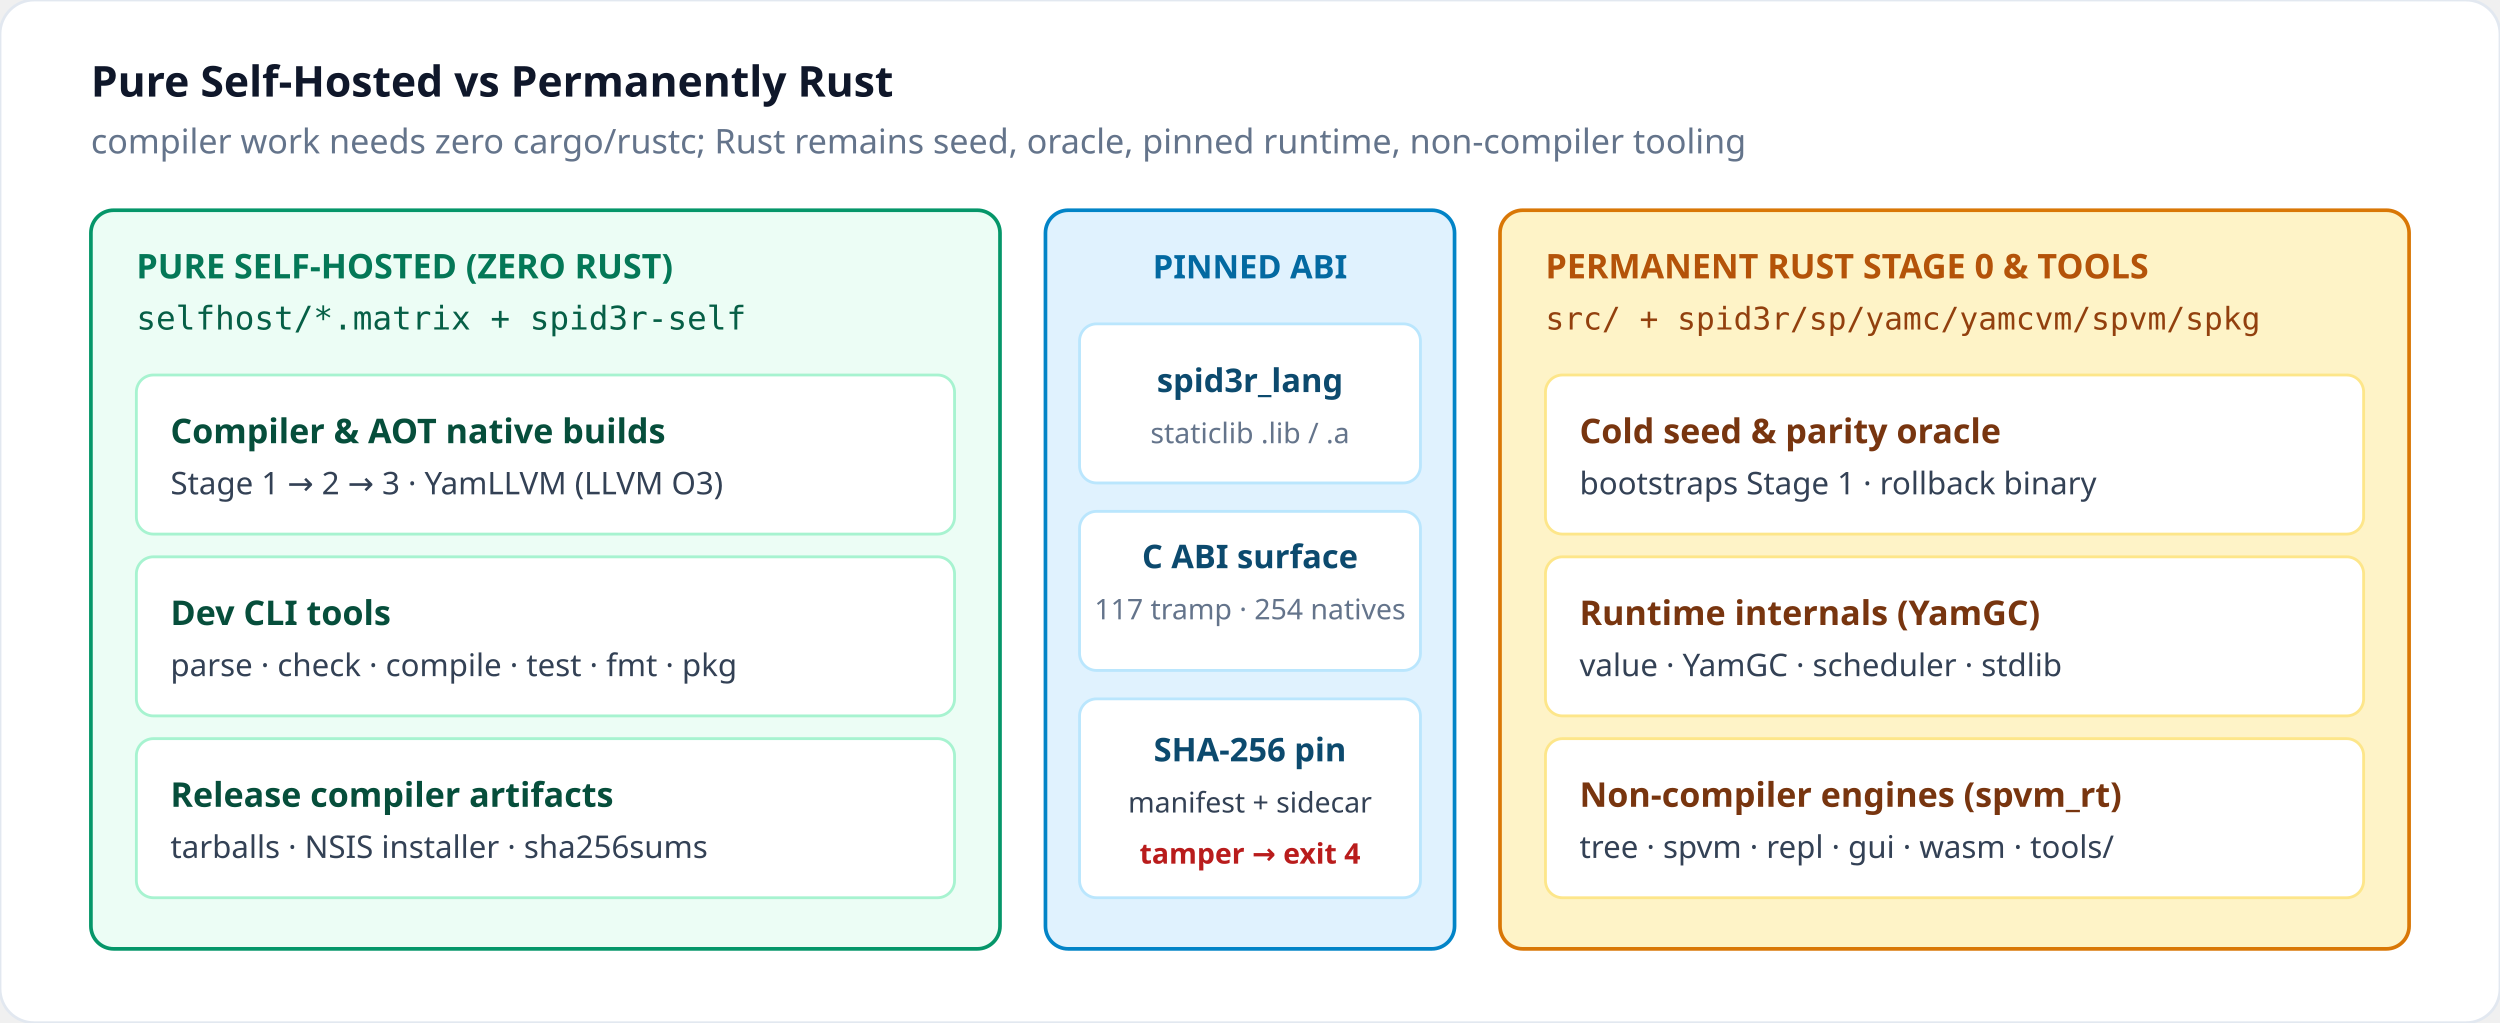
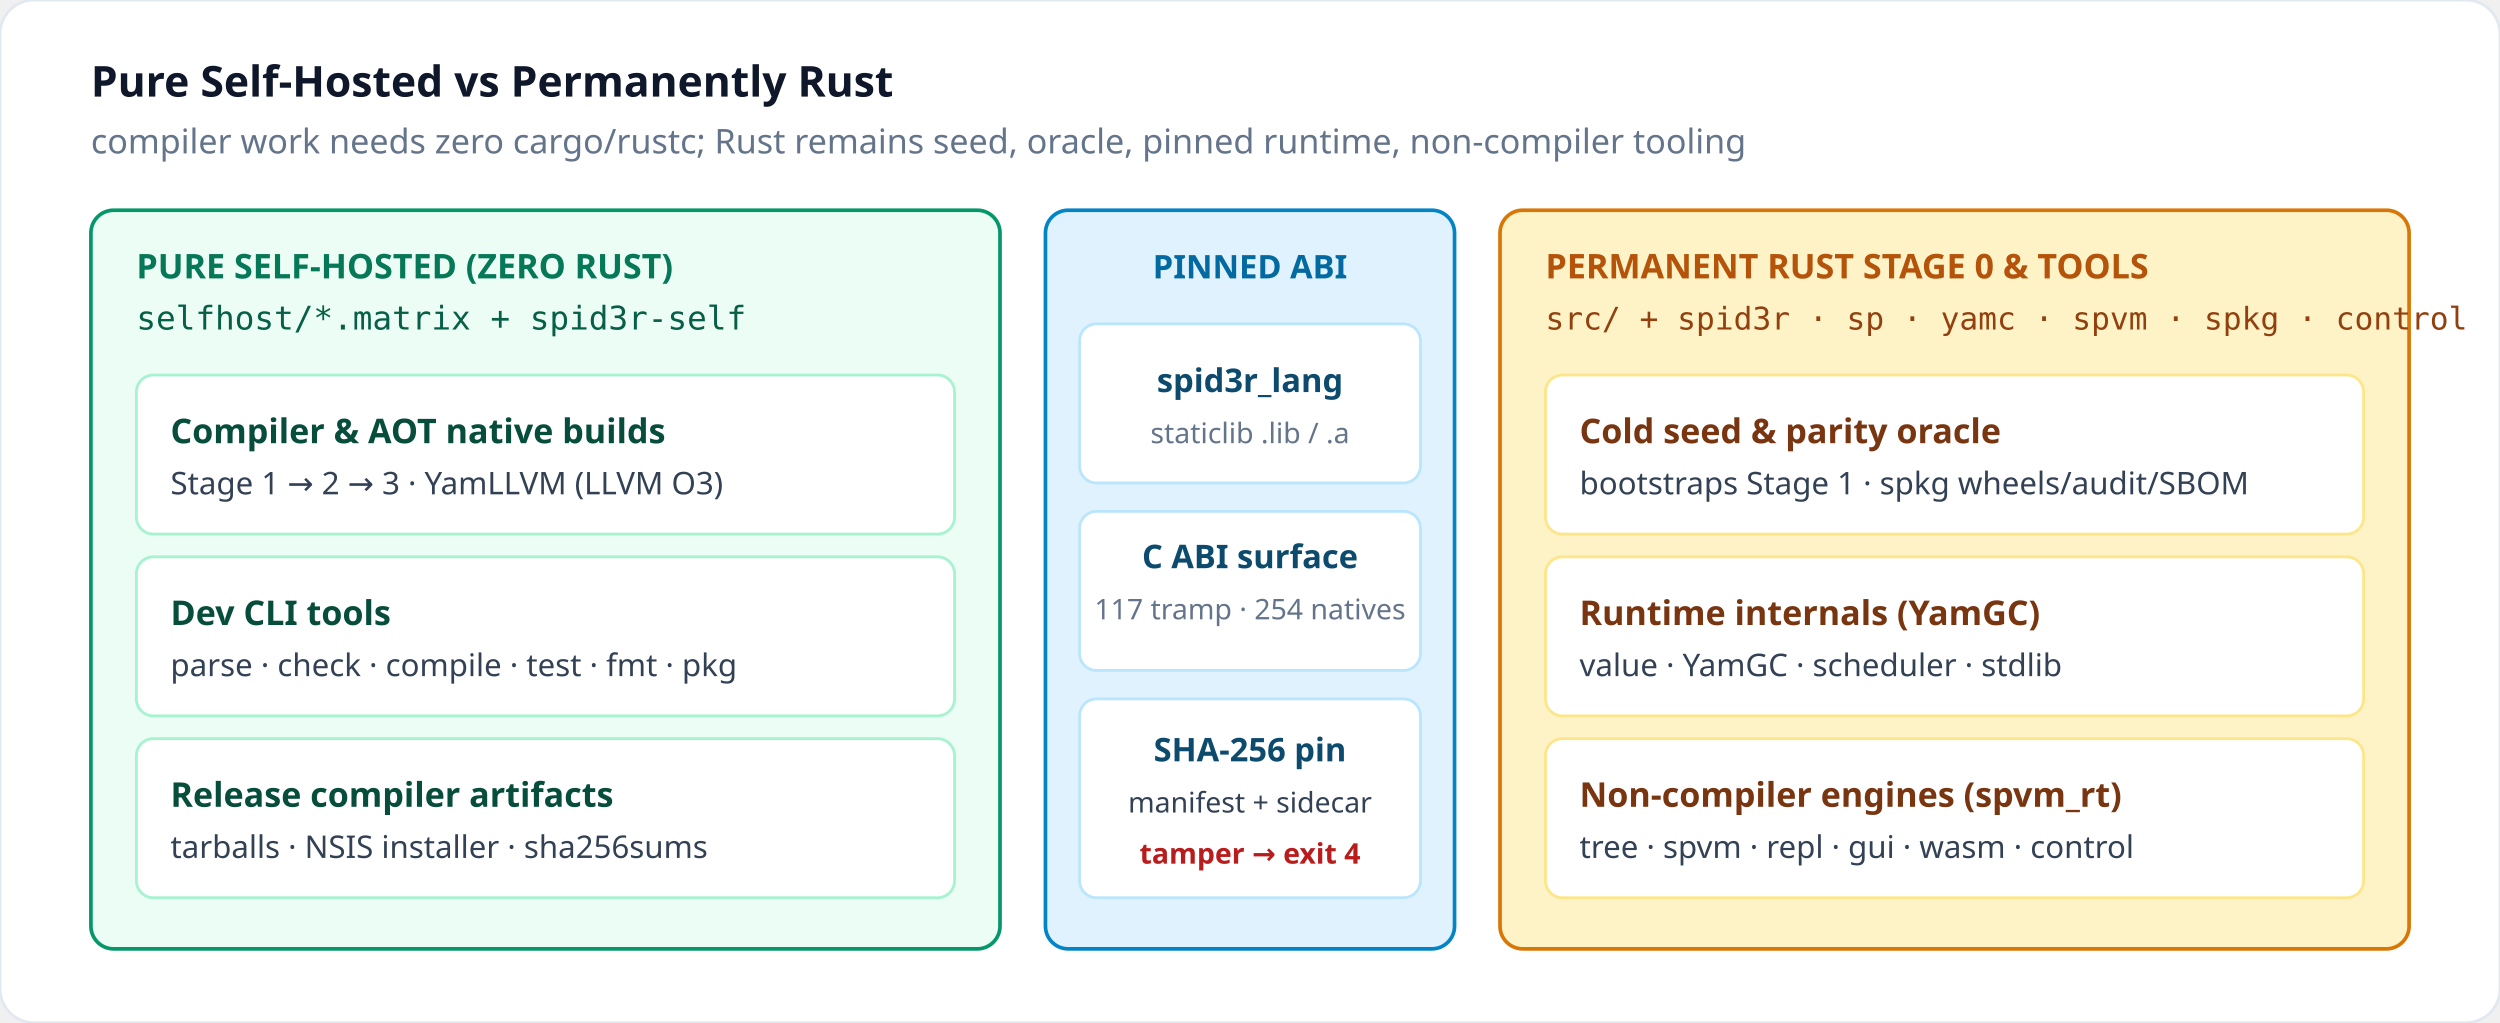
<svg xmlns="http://www.w3.org/2000/svg" viewBox="0 0 880 360" width="880" height="360" role="img">
  <rect x="0" y="0" width="880" height="360" rx="12" fill="#FFFFFF" stroke="#E2E8F0" stroke-width="1" />
  <text x="32" y="34" font-family="ui-sans-serif, system-ui, sans-serif" font-size="15" font-weight="700" fill="#0F172A">Pure Self-Hosted vs Permanently Rust</text>
  <text x="32" y="54" font-family="ui-sans-serif, system-ui, sans-serif" font-size="12" fill="#64748B">compiler work needs zero cargo/rustc; Rust remains seed, oracle, pinned runtime, non-compiler tooling</text>
  <rect x="32" y="74" width="320" height="260" rx="8" fill="#ECFDF5" stroke="#059669" stroke-width="1.3" />
  <text x="48" y="98" font-family="ui-sans-serif, system-ui, sans-serif" font-size="12" font-weight="700" fill="#047857">PURE SELF-HOSTED (ZERO RUST)</text>
  <text x="48" y="116" font-family="ui-monospace, SFMono-Regular, Menlo, Consolas, monospace" font-size="11.5" fill="#065F46">selfhost/*.matrix + spid3r-self</text>
  <rect x="48" y="132" width="288" height="56" rx="6" fill="#FFFFFF" stroke="#A7F3D0" stroke-width="1" />
  <text x="60" y="156" font-family="ui-sans-serif, system-ui, sans-serif" font-size="12" font-weight="600" fill="#064E3B">Compiler &amp; AOT native builds</text>
  <text x="60" y="174" font-family="ui-sans-serif, system-ui, sans-serif" font-size="11" fill="#334155">Stage 1 → 2 → 3 · YamLLVM (LLVM O3)</text>
  <rect x="48" y="196" width="288" height="56" rx="6" fill="#FFFFFF" stroke="#A7F3D0" stroke-width="1" />
  <text x="60" y="220" font-family="ui-sans-serif, system-ui, sans-serif" font-size="12" font-weight="600" fill="#064E3B">Dev CLI tools</text>
  <text x="60" y="238" font-family="ui-sans-serif, system-ui, sans-serif" font-size="11" fill="#334155">parse · check · compile · test · fmt · pkg</text>
  <rect x="48" y="260" width="288" height="56" rx="6" fill="#FFFFFF" stroke="#A7F3D0" stroke-width="1" />
  <text x="60" y="284" font-family="ui-sans-serif, system-ui, sans-serif" font-size="12" font-weight="600" fill="#064E3B">Release compiler artifacts</text>
  <text x="60" y="302" font-family="ui-sans-serif, system-ui, sans-serif" font-size="11" fill="#334155">tarballs · NSIS installer · sha256sums</text>
  <rect x="368" y="74" width="144" height="260" rx="8" fill="#E0F2FE" stroke="#0284C7" stroke-width="1.3" />
  <text x="440" y="98" text-anchor="middle" font-family="ui-sans-serif, system-ui, sans-serif" font-size="11.5" font-weight="700" fill="#0369A1">PINNED ABI</text>
  <rect x="380" y="114" width="120" height="56" rx="6" fill="#FFFFFF" stroke="#BAE6FD" stroke-width="1" />
  <text x="440" y="138" text-anchor="middle" font-family="ui-sans-serif, system-ui, sans-serif" font-size="11.5" font-weight="600" fill="#0C4A6E">spid3r_lang</text>
  <text x="440" y="156" text-anchor="middle" font-family="ui-sans-serif, system-ui, sans-serif" font-size="10" fill="#64748B">staticlib .lib / .a</text>
  <rect x="380" y="180" width="120" height="56" rx="6" fill="#FFFFFF" stroke="#BAE6FD" stroke-width="1" />
  <text x="440" y="200" text-anchor="middle" font-family="ui-sans-serif, system-ui, sans-serif" font-size="11.5" font-weight="600" fill="#0C4A6E">C ABI surface</text>
  <text x="440" y="218" text-anchor="middle" font-family="ui-sans-serif, system-ui, sans-serif" font-size="10" fill="#64748B">117 tramp · 254 natives</text>
  <rect x="380" y="246" width="120" height="70" rx="6" fill="#FFFFFF" stroke="#BAE6FD" stroke-width="1" />
  <text x="440" y="268" text-anchor="middle" font-family="ui-sans-serif, system-ui, sans-serif" font-size="11.5" font-weight="600" fill="#0C4A6E">SHA-256 pin</text>
  <text x="440" y="286" text-anchor="middle" font-family="ui-sans-serif, system-ui, sans-serif" font-size="10" fill="#334155">manifest + sidecar</text>
  <text x="440" y="304" text-anchor="middle" font-family="ui-sans-serif, system-ui, sans-serif" font-size="10" font-weight="600" fill="#B91C1C">tamper → exit 4</text>
  <rect x="528" y="74" width="320" height="260" rx="8" fill="#FEF3C7" stroke="#D97706" stroke-width="1.3" />
  <text x="544" y="98" font-family="ui-sans-serif, system-ui, sans-serif" font-size="12" font-weight="700" fill="#B45309">PERMANENT RUST STAGE 0 &amp; TOOLS</text>
-   <text x="544" y="116" font-family="ui-monospace, SFMono-Regular, Menlo, Consolas, monospace" font-size="11" fill="#92400E">src/ + spid3r/sp/yamc/yamcvm/spvm/spkg</text>
+   <text x="544" y="116" font-family="ui-monospace, SFMono-Regular, Menlo, Consolas, monospace" font-size="11" fill="#92400E">src/ + spid3r · sp · yamc · spvm · spkg · control</text>
  <rect x="544" y="132" width="288" height="56" rx="6" fill="#FFFFFF" stroke="#FDE68A" stroke-width="1" />
  <text x="556" y="156" font-family="ui-sans-serif, system-ui, sans-serif" font-size="12" font-weight="600" fill="#78350F">Cold seed &amp; parity oracle</text>
-   <text x="556" y="174" font-family="ui-sans-serif, system-ui, sans-serif" font-size="11" fill="#334155">bootstraps Stage 1 · rollback binary</text>
+   <text x="556" y="174" font-family="ui-sans-serif, system-ui, sans-serif" font-size="11" fill="#334155">bootstraps Stage 1 · spkg wheels/audit/SBOM</text>
  <rect x="544" y="196" width="288" height="56" rx="6" fill="#FFFFFF" stroke="#FDE68A" stroke-width="1" />
  <text x="556" y="220" font-family="ui-sans-serif, system-ui, sans-serif" font-size="12" font-weight="600" fill="#78350F">Runtime internals (YamGC)</text>
  <text x="556" y="238" font-family="ui-sans-serif, system-ui, sans-serif" font-size="11" fill="#334155">value · YamGC · scheduler · stdlib</text>
  <rect x="544" y="260" width="288" height="56" rx="6" fill="#FFFFFF" stroke="#FDE68A" stroke-width="1" />
  <text x="556" y="284" font-family="ui-sans-serif, system-ui, sans-serif" font-size="12" font-weight="600" fill="#78350F">Non-compiler engines (spvm_rt)</text>
-   <text x="556" y="302" font-family="ui-sans-serif, system-ui, sans-serif" font-size="11" fill="#334155">tree · spvm · repl · gui · wasm · tools/</text>
+   <text x="556" y="302" font-family="ui-sans-serif, system-ui, sans-serif" font-size="11" fill="#334155">tree · spvm · repl · gui · wasm · control</text>
</svg>
